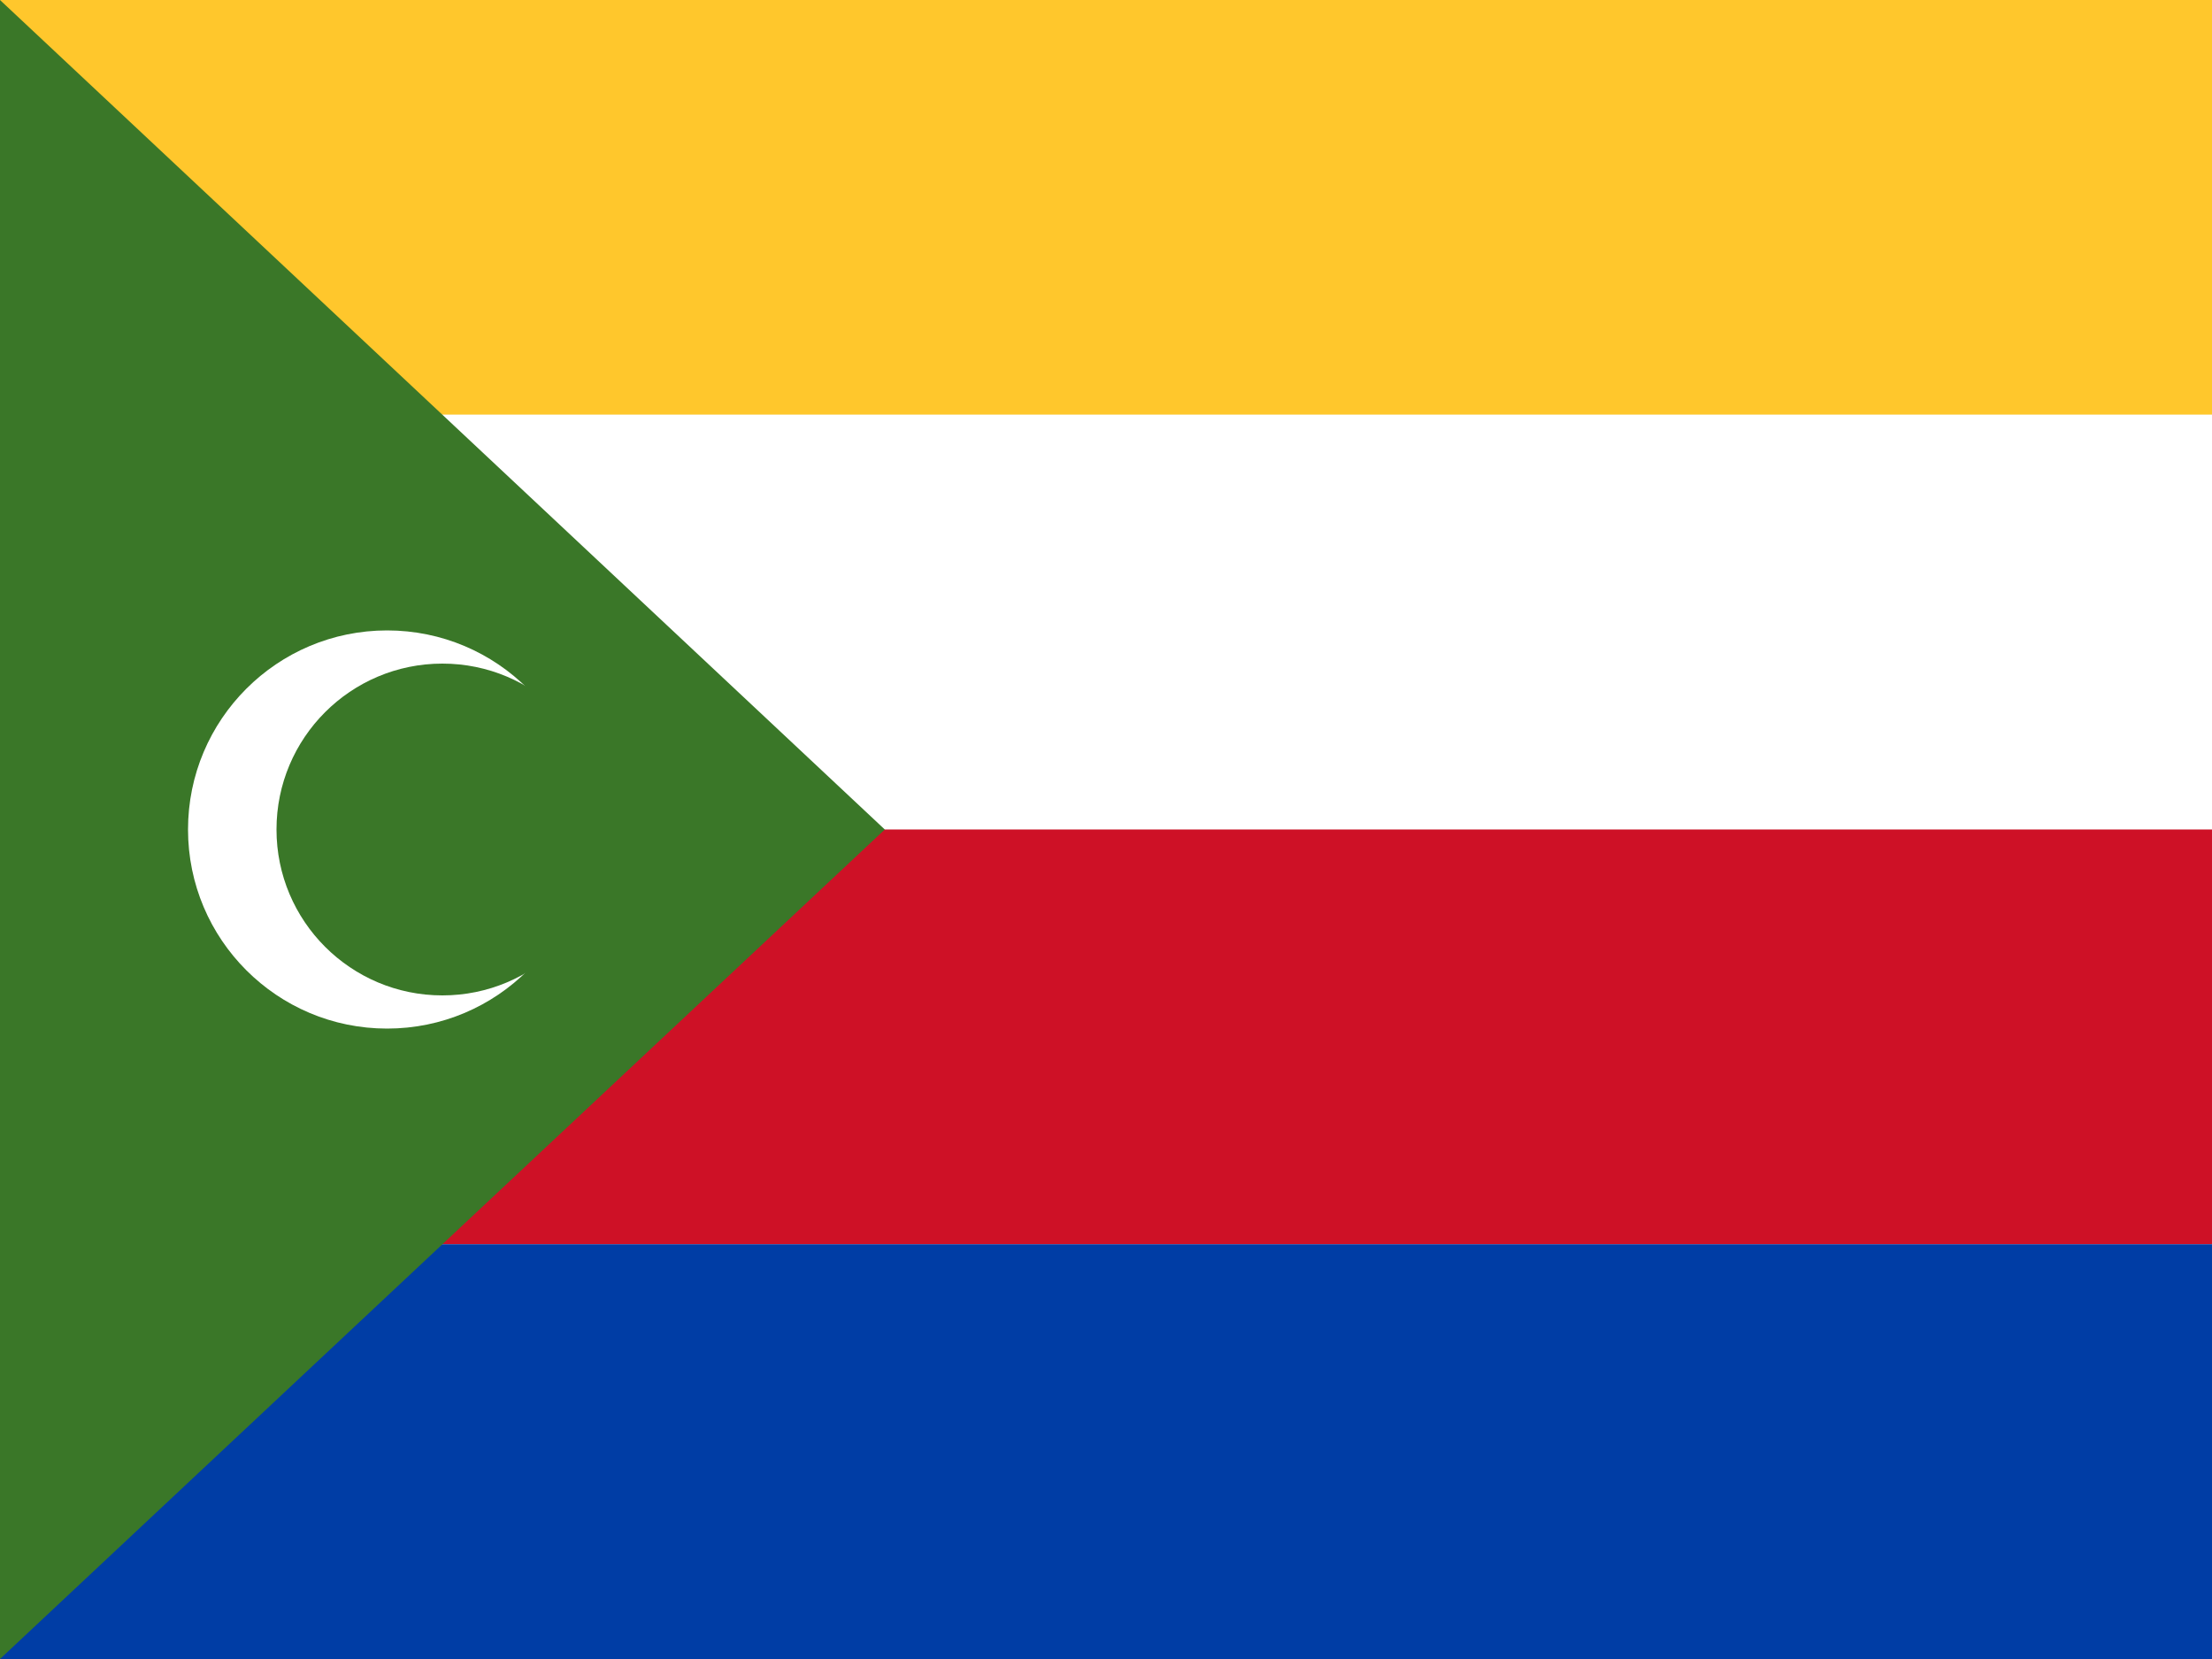
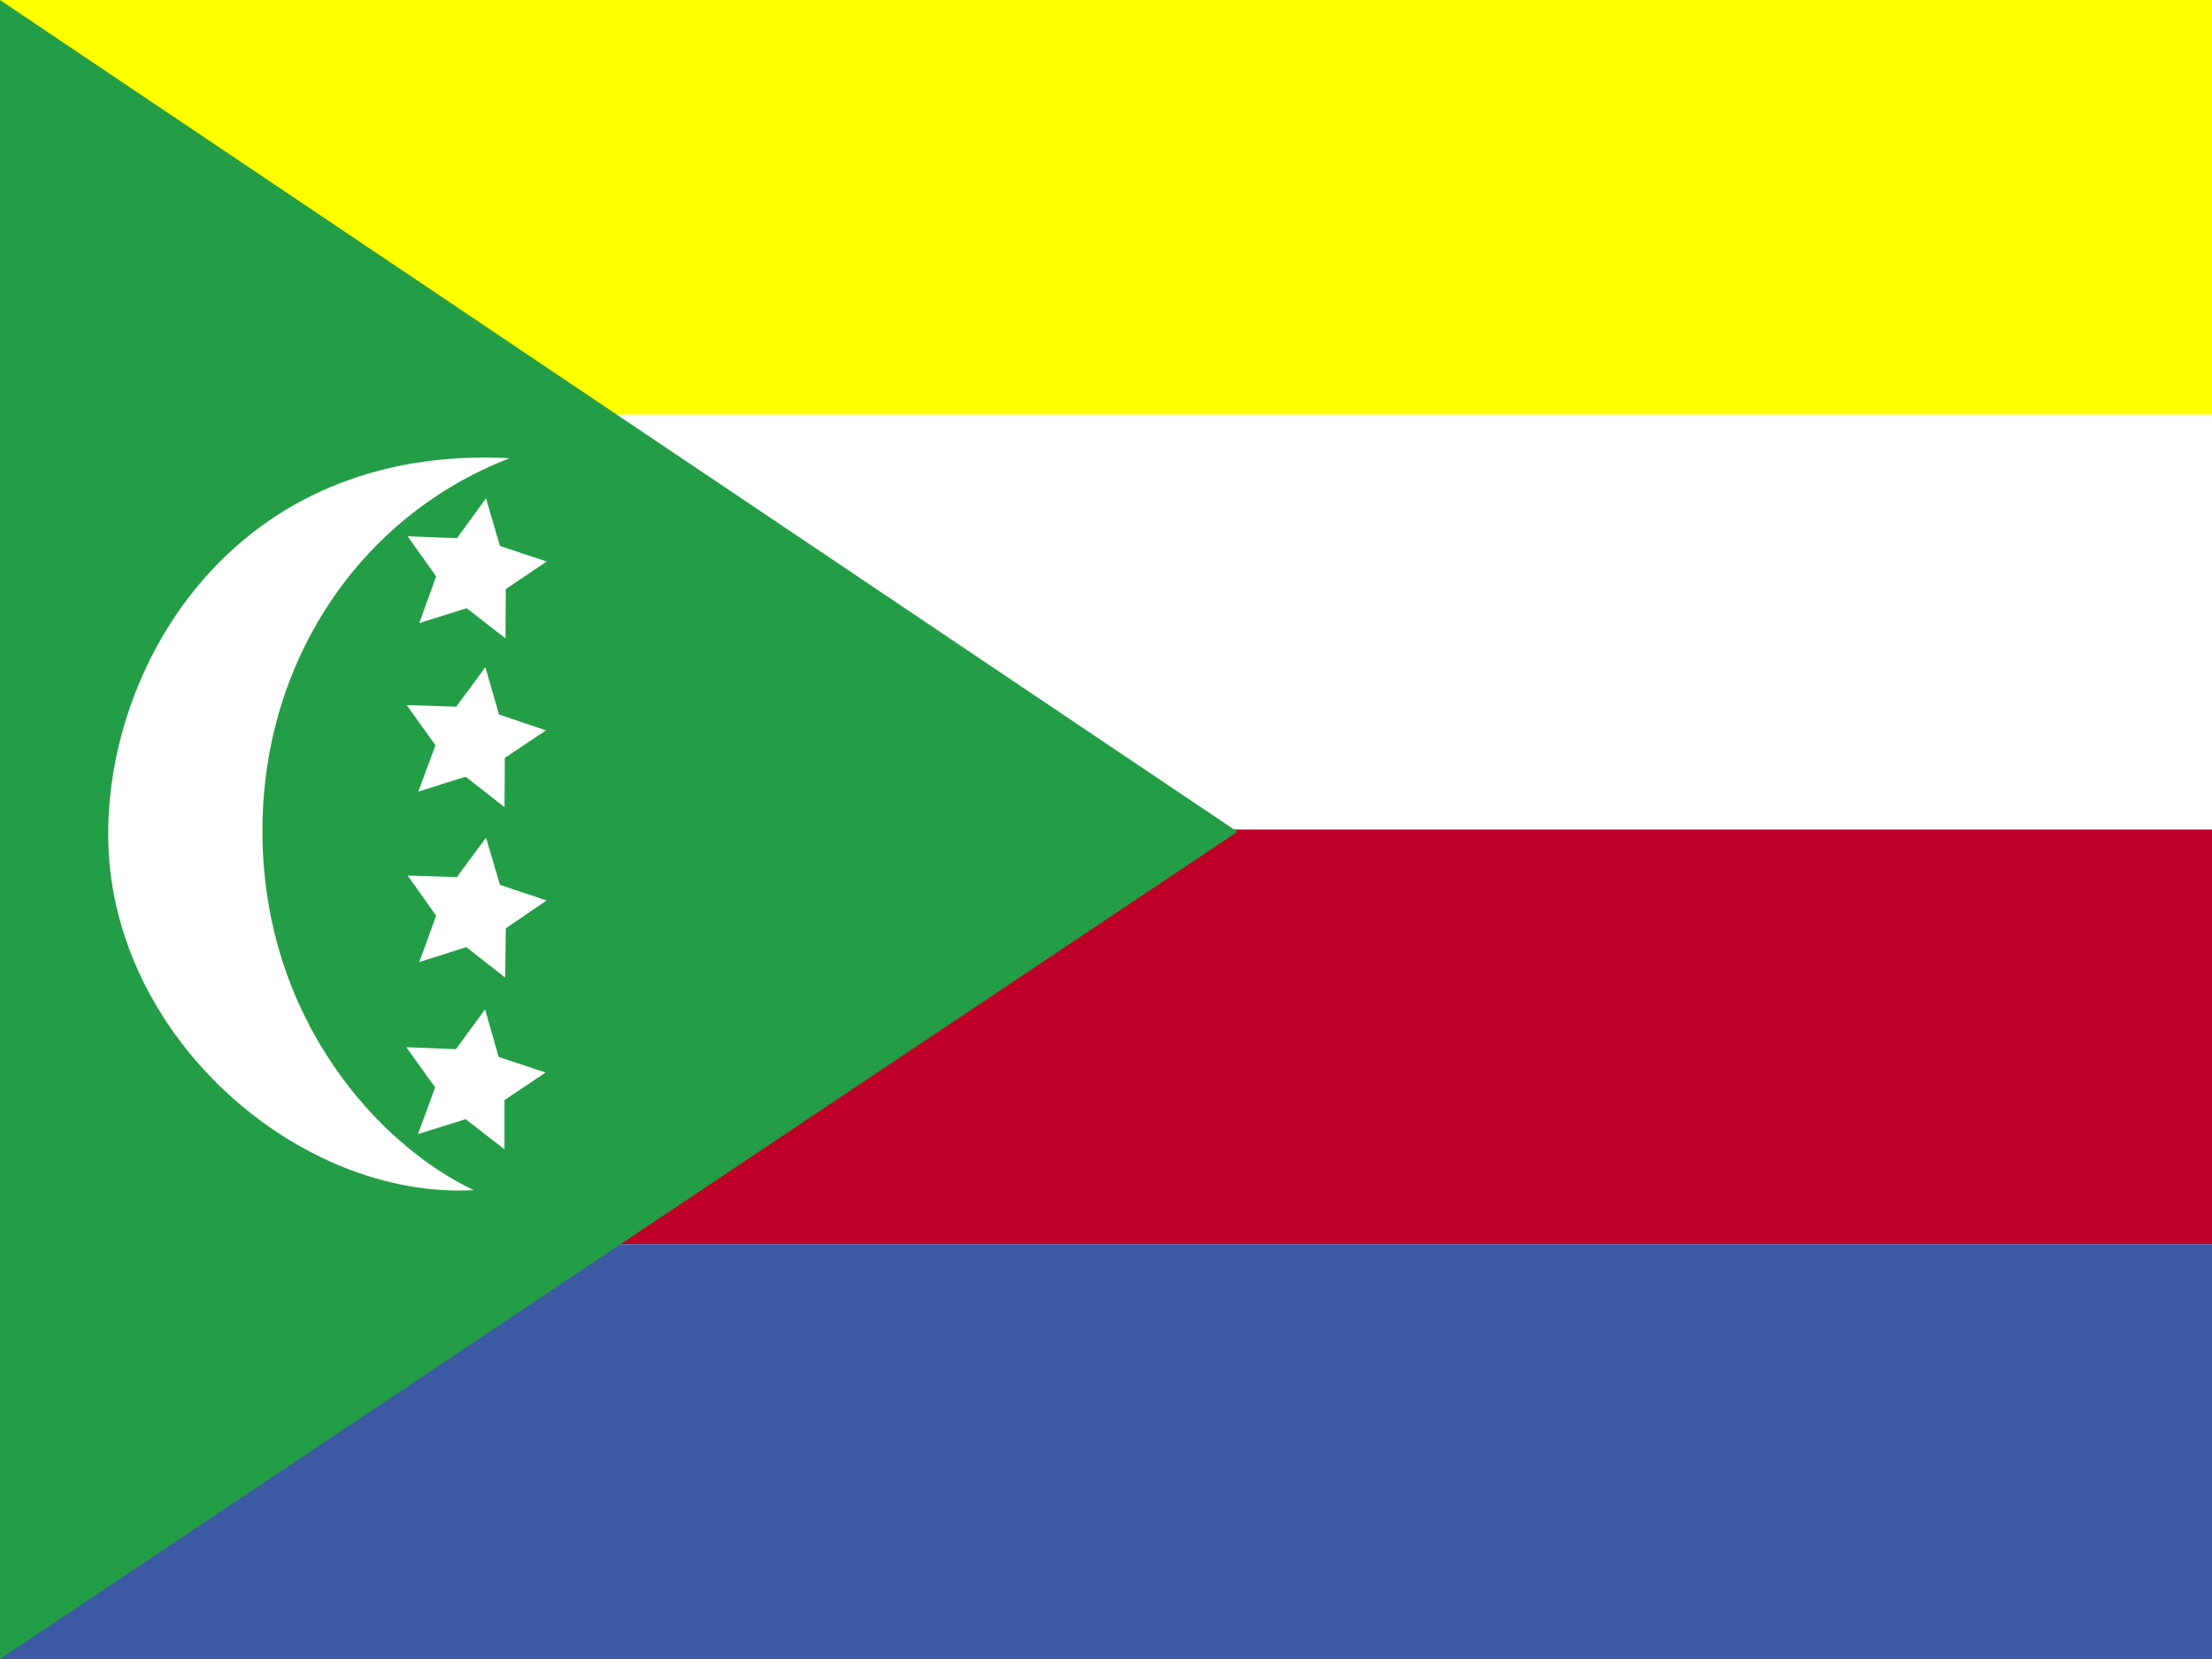
- <svg xmlns="http://www.w3.org/2000/svg" viewBox="0 0 20 15">
-   <rect width="20" height="3.75" fill="#FFC72C" />
-   <rect width="20" height="3.75" y="3.75" fill="#fff" />
-   <rect width="20" height="3.75" y="7.5" fill="#CE1126" />
-   <rect width="20" height="3.75" y="11.25" fill="#003DA5" />
-   <polygon points="0,0 8,7.5 0,15" fill="#3A7728" />
-   <circle cx="3.5" cy="7.5" r="1.8" fill="#fff" />
-   <circle cx="4" cy="7.5" r="1.5" fill="#3A7728" />
+ <svg xmlns="http://www.w3.org/2000/svg" id="flag-icons-km" viewBox="0 0 640 480">
+   <defs>
+     <clipPath id="km-a">
+       <path fill-opacity=".7" d="M0 0h682.7v512H0z" />
+     </clipPath>
+   </defs>
+   <g fill-rule="evenodd" clip-path="url(#km-a)" transform="scale(.9375)">
+     <path fill="#ff0" d="M0 0h768.8v128H0z" />
+     <path fill="#fff" d="M0 128h768.8v128H0z" />
+     <path fill="#be0027" d="M0 256h768.8v128H0z" />
+     <path fill="#3b5aa3" d="M0 384h768.8v128H0z" />
+     <path fill="#239e46" d="M0 0v512l381.9-255.3z" />
+     <path fill="#fff" d="M157.2 141.4c-85-4.3-123.9 63.5-123.8 115.9-.2 62 58.6 113 112.8 110C117 353.5 81.2 314.6 81 257c-.3-52.1 29.5-97.5 76.3-115.6z" />
+     <path fill="#fff" d="m156 197-12-9.3-14.6 4.6 5.2-14.4-8.8-12.4 15.2.6 9-12.3 4.3 14.7 14.4 4.8-12.6 8.5zm-.3 52.1-12-9.4-14.6 4.6 5.3-14.3-8.9-12.4 15.3.5 9-12.2 4.2 14.6 14.5 4.9-12.7 8.5zm.2 52.6-12-9.4-14.5 4.6 5.2-14.3-8.8-12.4 15.2.5 9-12.2 4.3 14.6 14.4 4.8-12.6 8.6zm-.2 53-12-9.3L129 350l5.3-14.4-8.9-12.4 15.3.6 9-12.3 4.2 14.7 14.5 4.8-12.7 8.5z" />
+   </g>
</svg>
